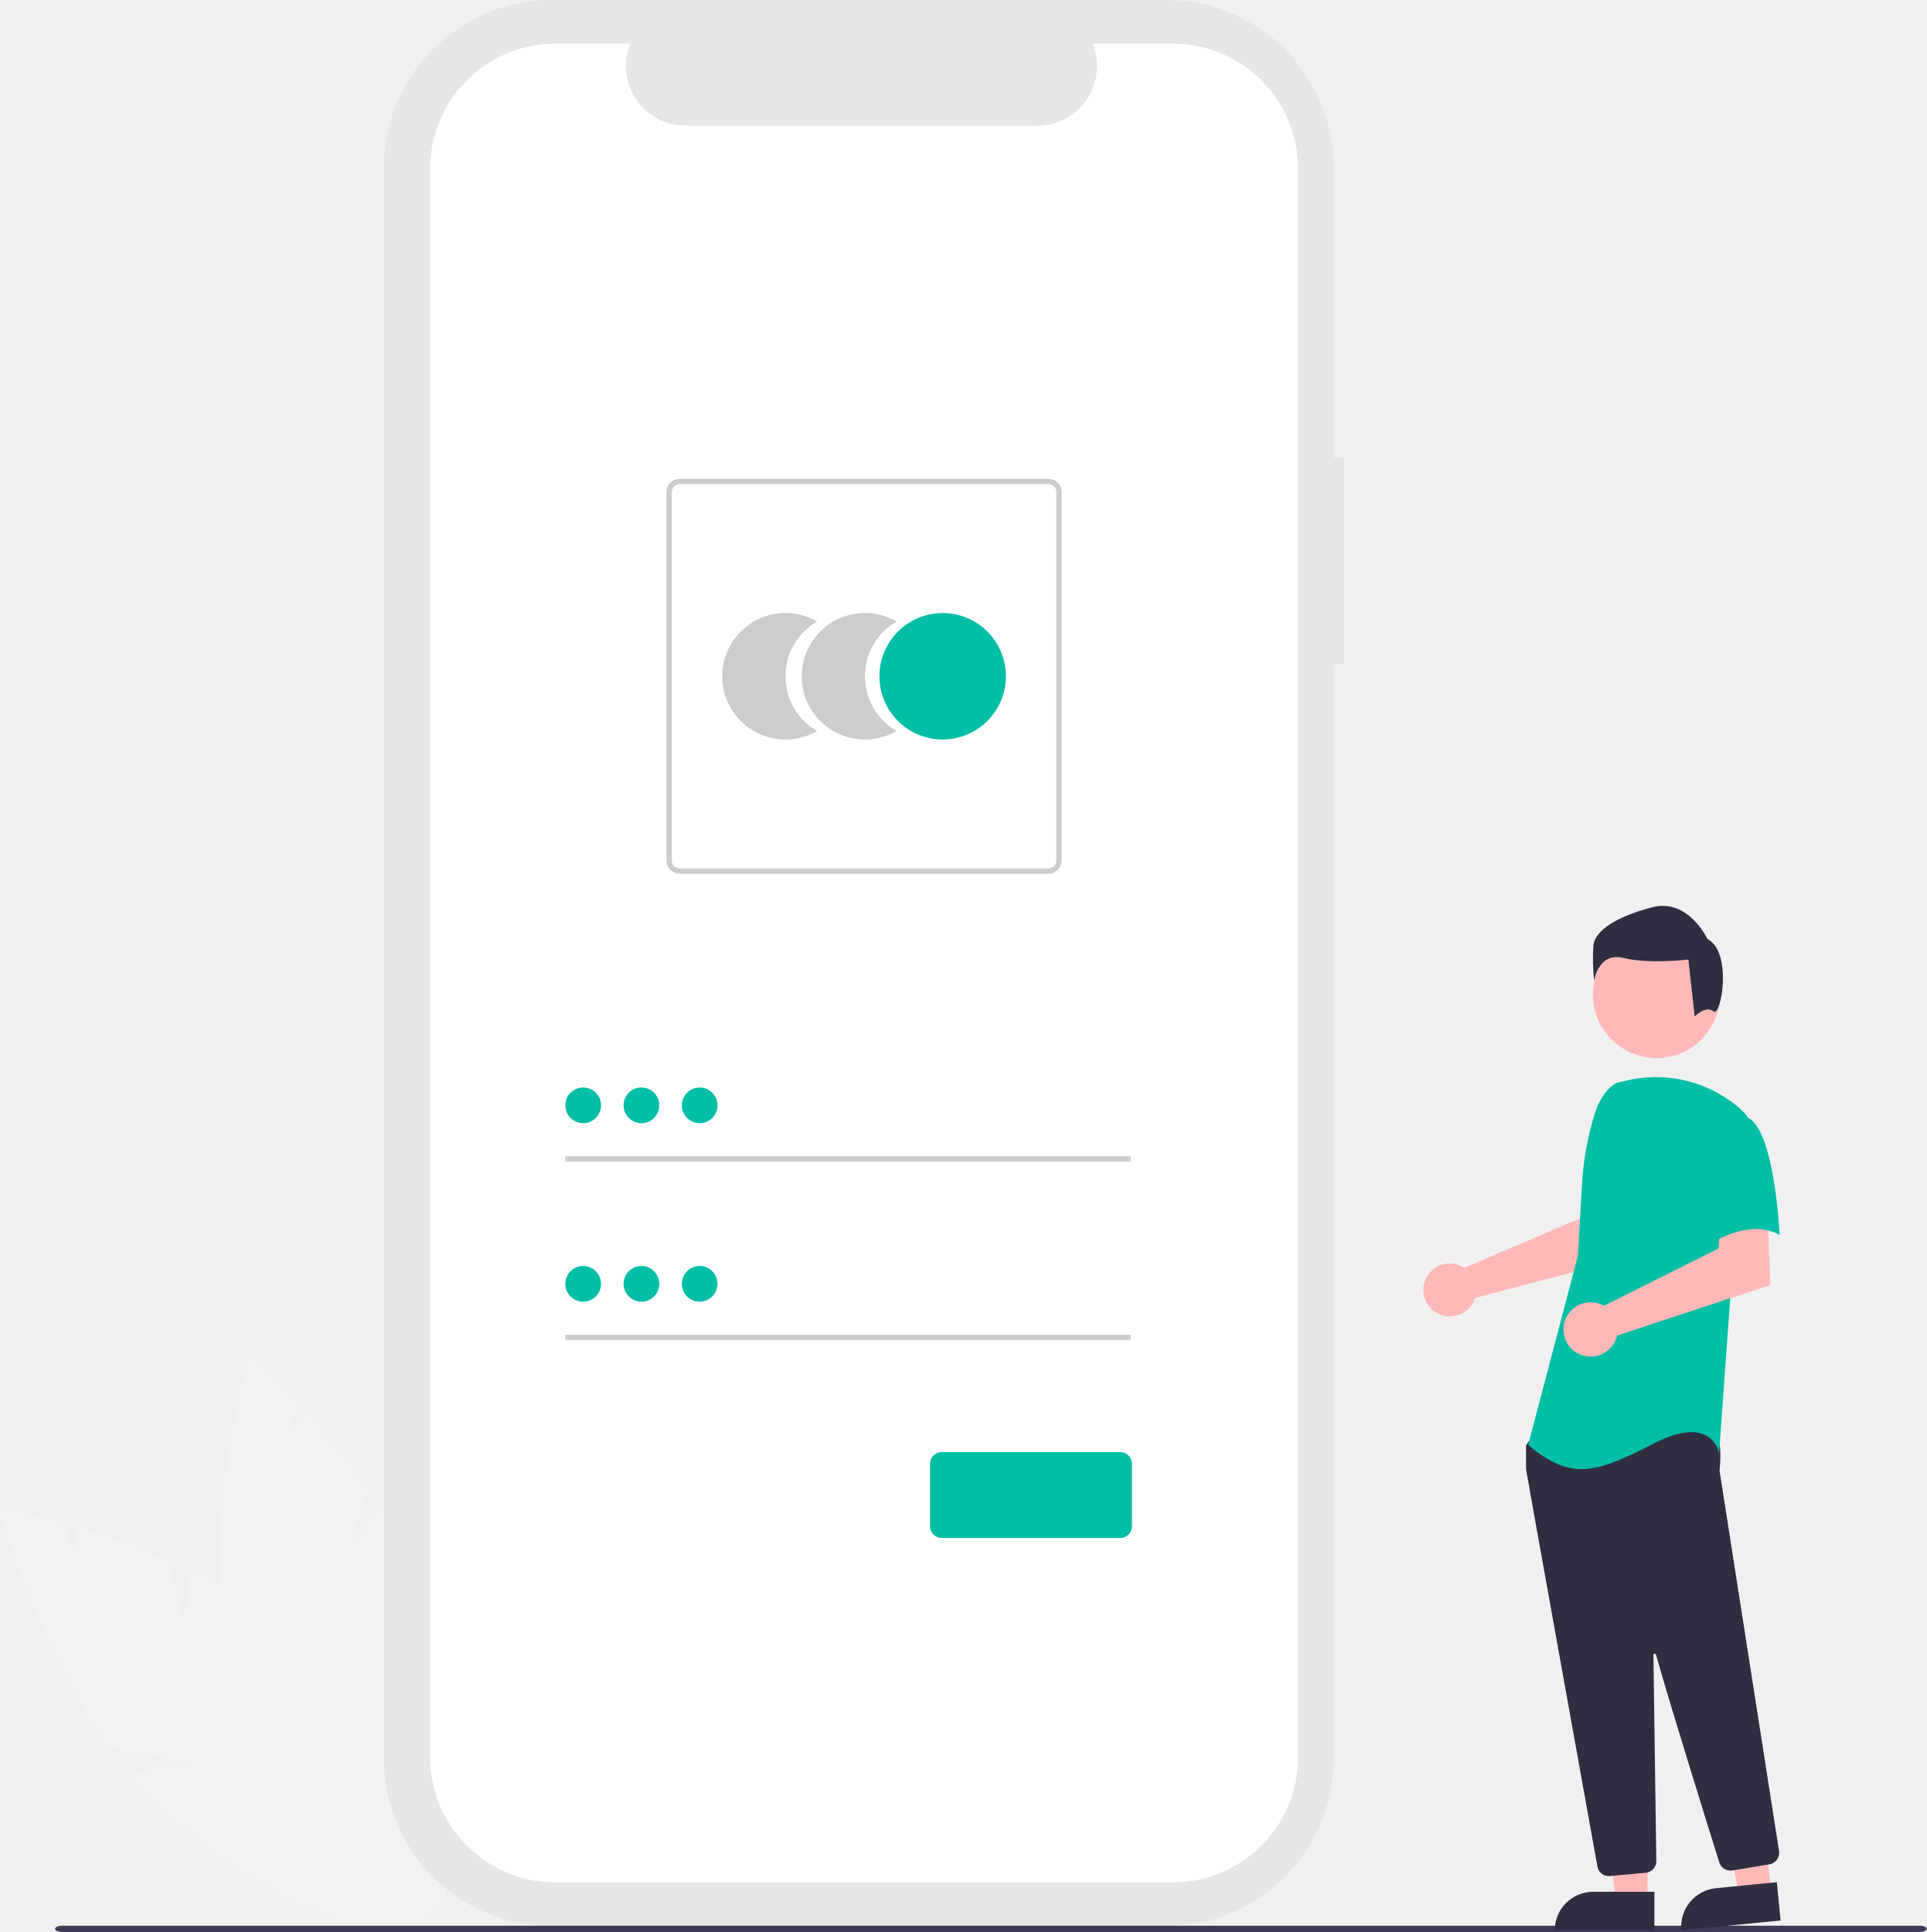
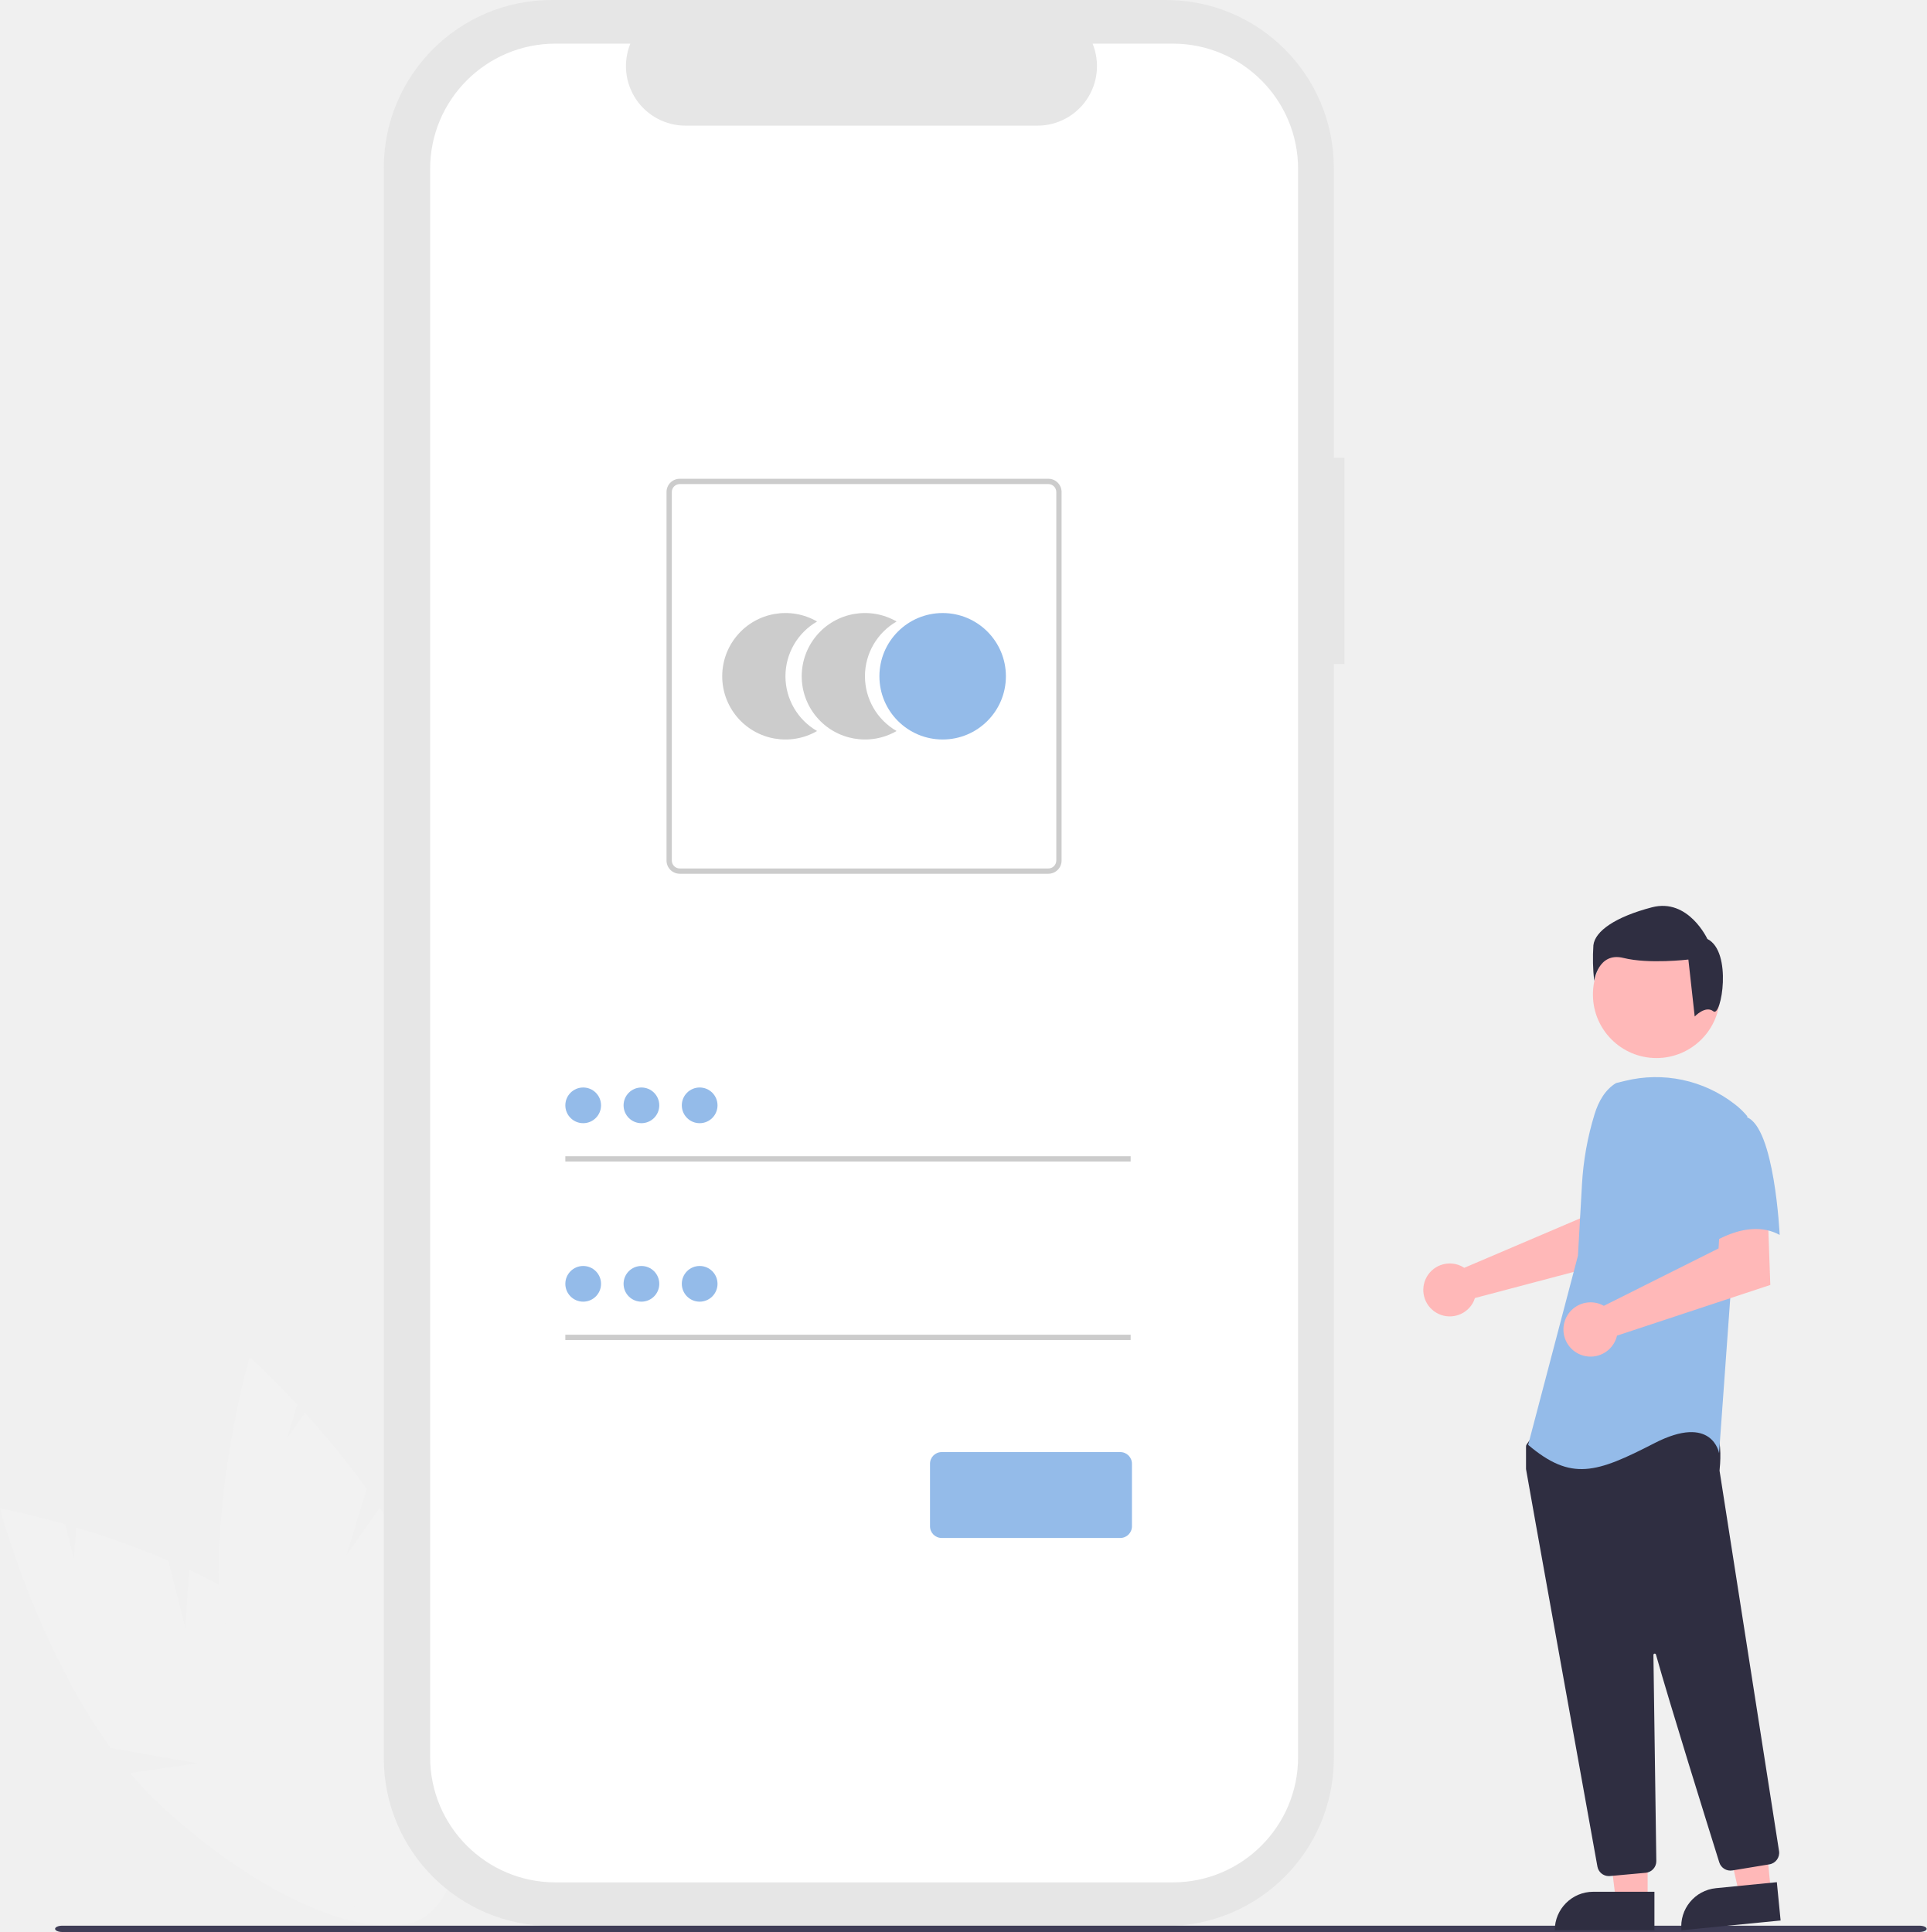
<svg xmlns="http://www.w3.org/2000/svg" data-name="Layer 1" width="744.848" height="747.077" viewBox="0 0 744.848 747.077">
-   <path id="fa3b9e12-7275-481e-bee9-64fd9595a50d-227" data-name="Path 1" d="M299.205,705.809l-6.56-25.872a335.967,335.967,0,0,0-35.643-12.788l-.828,12.024-3.358-13.247c-15.021-4.294-25.24-6.183-25.24-6.183s13.8,52.489,42.754,92.617l33.734,5.926-26.207,3.779a135.926,135.926,0,0,0,11.719,12.422c42.115,39.092,89.024,57.028,104.773,40.06s-5.625-62.412-47.74-101.5c-13.056-12.119-29.457-21.844-45.875-29.5Z" transform="translate(-227.576 -76.46149)" fill="#f2f2f2" />
-   <path id="bde08021-c30f-4979-a9d8-cb90b72b5ca2-228" data-name="Path 2" d="M361.591,677.706l7.758-25.538a335.94,335.94,0,0,0-23.9-29.371l-6.924,9.865,3.972-13.076c-10.641-11.436-18.412-18.335-18.412-18.335s-15.315,52.067-11.275,101.384l25.815,22.51-24.392-10.312a135.919,135.919,0,0,0,3.614,16.694c15.846,55.234,46.731,94.835,68.983,88.451s27.446-56.335,11.6-111.569c-4.912-17.123-13.926-33.926-24.023-48.965Z" transform="translate(-227.576 -76.46149)" fill="#f2f2f2" />
-   <path id="b3ac2088-de9b-4f7f-bc99-0ed9705c1a9d-229" data-name="Path 22" d="M747.327,253.445h-4.092v-112.1a64.883,64.883,0,0,0-64.883-64.883H440.845a64.883,64.883,0,0,0-64.883,64.883v615a64.883,64.883,0,0,0,64.883,64.883H678.352a64.883,64.883,0,0,0,64.882-64.883v-423.105h4.092Z" transform="translate(-227.576 -76.46149)" fill="#e6e6e6" />
-   <path id="b2715b96-3117-487c-acc0-20904544b5b7-230" data-name="Path 23" d="M680.97,93.335h-31a23.02,23.02,0,0,1-21.316,31.714H492.589a23.02,23.02,0,0,1-21.314-31.714H442.319a48.454,48.454,0,0,0-48.454,48.454v614.107a48.454,48.454,0,0,0,48.454,48.454H680.97a48.454,48.454,0,0,0,48.454-48.454h0V141.788a48.454,48.454,0,0,0-48.454-48.453Z" transform="translate(-227.576 -76.46149)" fill="#fff" />
-   <path id="b06d66ec-6c84-45dd-8c27-1263a6253192-231" data-name="Path 6" d="M531.234,337.965a24.437,24.437,0,0,1,12.23-21.174,24.45,24.45,0,1,0,0,42.345A24.434,24.434,0,0,1,531.234,337.965Z" transform="translate(-227.576 -76.46149)" fill="#ccc" />
-   <path id="e73810fe-4cf4-40cc-8c7c-ca544ce30bd4-232" data-name="Path 7" d="M561.971,337.965a24.436,24.436,0,0,1,12.23-21.174,24.45,24.45,0,1,0,0,42.345A24.434,24.434,0,0,1,561.971,337.965Z" transform="translate(-227.576 -76.46149)" fill="#ccc" />
-   <circle id="a4813fcf-056e-4514-bb8b-e6506f49341f" data-name="Ellipse 1" cx="364.434" cy="261.502" r="24.45" fill="#00bfa6" />
-   <path id="bbe451c3-febc-41ba-8083-4c8307a2e73e-233" data-name="Path 8" d="M632.872,414.33h-142.5a5.123,5.123,0,0,1-5.117-5.117v-142.5a5.123,5.123,0,0,1,5.117-5.117h142.5a5.123,5.123,0,0,1,5.117,5.117v142.5A5.123,5.123,0,0,1,632.872,414.33Zm-142.5-150.686a3.073,3.073,0,0,0-3.07,3.07v142.5a3.073,3.073,0,0,0,3.07,3.07h142.5a3.073,3.073,0,0,0,3.07-3.07v-142.5a3.073,3.073,0,0,0-3.07-3.07Z" transform="translate(-227.576 -76.46149)" fill="#ccc" />
+   <path id="fa3b9e12-7275-481e-bee9-64fd9595a50d-118" data-name="Path 1" d="M299.205,705.809l-6.56-25.872a335.967,335.967,0,0,0-35.643-12.788l-.828,12.024-3.358-13.247c-15.021-4.294-25.24-6.183-25.24-6.183s13.8,52.489,42.754,92.617l33.734,5.926-26.207,3.779a135.926,135.926,0,0,0,11.719,12.422c42.115,39.092,89.024,57.028,104.773,40.06s-5.625-62.412-47.74-101.5c-13.056-12.119-29.457-21.844-45.875-29.5Z" transform="translate(-227.576 -76.46149)" fill="#f2f2f2" />
+   <path id="bde08021-c30f-4979-a9d8-cb90b72b5ca2-119" data-name="Path 2" d="M361.591,677.706l7.758-25.538a335.94,335.94,0,0,0-23.9-29.371l-6.924,9.865,3.972-13.076c-10.641-11.436-18.412-18.335-18.412-18.335s-15.315,52.067-11.275,101.384l25.815,22.51-24.392-10.312a135.919,135.919,0,0,0,3.614,16.694c15.846,55.234,46.731,94.835,68.983,88.451s27.446-56.335,11.6-111.569c-4.912-17.123-13.926-33.926-24.023-48.965Z" transform="translate(-227.576 -76.46149)" fill="#f2f2f2" />
+   <path id="b3ac2088-de9b-4f7f-bc99-0ed9705c1a9d-120" data-name="Path 22" d="M747.327,253.445h-4.092v-112.1a64.883,64.883,0,0,0-64.883-64.883H440.845a64.883,64.883,0,0,0-64.883,64.883v615a64.883,64.883,0,0,0,64.883,64.883H678.352a64.883,64.883,0,0,0,64.882-64.883v-423.105h4.092Z" transform="translate(-227.576 -76.46149)" fill="#e6e6e6" />
+   <path id="b2715b96-3117-487c-acc0-20904544b5b7-121" data-name="Path 23" d="M680.97,93.335h-31a23.02,23.02,0,0,1-21.316,31.714H492.589a23.02,23.02,0,0,1-21.314-31.714H442.319a48.454,48.454,0,0,0-48.454,48.454v614.107a48.454,48.454,0,0,0,48.454,48.454H680.97a48.454,48.454,0,0,0,48.454-48.454h0V141.788a48.454,48.454,0,0,0-48.454-48.453Z" transform="translate(-227.576 -76.46149)" fill="#fff" />
+   <path id="b06d66ec-6c84-45dd-8c27-1263a6253192-122" data-name="Path 6" d="M531.234,337.965a24.437,24.437,0,0,1,12.23-21.174,24.45,24.45,0,1,0,0,42.345A24.434,24.434,0,0,1,531.234,337.965Z" transform="translate(-227.576 -76.46149)" fill="#ccc" />
+   <path id="e73810fe-4cf4-40cc-8c7c-ca544ce30bd4-123" data-name="Path 7" d="M561.971,337.965a24.436,24.436,0,0,1,12.23-21.174,24.45,24.45,0,1,0,0,42.345A24.434,24.434,0,0,1,561.971,337.965Z" transform="translate(-227.576 -76.46149)" fill="#ccc" />
+   <circle id="a4813fcf-056e-4514-bb8b-e6506f49341f" data-name="Ellipse 1" cx="364.434" cy="261.502" r="24.45" fill="#94bbe9" />
+   <path id="bbe451c3-febc-41ba-8083-4c8307a2e73e-124" data-name="Path 8" d="M632.872,414.33h-142.5a5.123,5.123,0,0,1-5.117-5.117v-142.5a5.123,5.123,0,0,1,5.117-5.117h142.5a5.123,5.123,0,0,1,5.117,5.117v142.5A5.123,5.123,0,0,1,632.872,414.33Zm-142.5-150.686a3.073,3.073,0,0,0-3.07,3.07v142.5a3.073,3.073,0,0,0,3.07,3.07h142.5a3.073,3.073,0,0,0,3.07-3.07v-142.5a3.073,3.073,0,0,0-3.07-3.07Z" transform="translate(-227.576 -76.46149)" fill="#ccc" />
  <rect id="bb28937d-932f-4fdf-befe-f406e51091fe" data-name="Rectangle 1" x="218.562" y="447.102" width="218.552" height="2.047" fill="#ccc" />
-   <circle id="fcef55fc-4968-45b2-93bb-1a1080c85fc7" data-name="Ellipse 2" cx="225.464" cy="427.42" r="6.902" fill="#00bfa6" />
+   <circle id="fcef55fc-4968-45b2-93bb-1a1080c85fc7" data-name="Ellipse 2" cx="225.464" cy="427.42" r="6.902" fill="#94bbe9" />
  <rect id="ff33d889-4c74-4b91-85ef-b4882cc8fe76" data-name="Rectangle 2" x="218.562" y="516.118" width="218.552" height="2.047" fill="#ccc" />
-   <circle id="e8fa0310-b872-4adf-aedd-0c6eda09f3b8" data-name="Ellipse 3" cx="225.464" cy="496.437" r="6.902" fill="#00bfa6" />
-   <path d="M660.69,671.172H591.622a4.505,4.505,0,0,1-4.5-4.5v-24.208a4.505,4.505,0,0,1,4.5-4.5h69.068a4.505,4.505,0,0,1,4.5,4.5v24.208A4.505,4.505,0,0,1,660.69,671.172Z" transform="translate(-227.576 -76.46149)" fill="#00bfa6" />
-   <circle id="e12ee00d-aa4a-4413-a013-11d20b7f97f7" data-name="Ellipse 7" cx="247.978" cy="427.42" r="6.902" fill="#00bfa6" />
-   <circle id="f58f497e-6949-45c8-be5f-eee2aa0f6586" data-name="Ellipse 8" cx="270.492" cy="427.42" r="6.902" fill="#00bfa6" />
-   <circle id="b4d4939a-c6e6-4f4d-ba6c-e8b05485017d" data-name="Ellipse 9" cx="247.978" cy="496.437" r="6.902" fill="#00bfa6" />
-   <circle id="aff120b1-519b-4e96-ac87-836aa55663de" data-name="Ellipse 10" cx="270.492" cy="496.437" r="6.902" fill="#00bfa6" />
-   <path id="f1094013-1297-477a-ac57-08eac07c4bd5-234" data-name="Path 88" d="M969.642,823.539H251.656c-1.537,0-2.782-.546-2.782-1.218s1.245-1.219,2.782-1.219H969.642c1.536,0,2.782.546,2.782,1.219S971.178,823.539,969.642,823.539Z" transform="translate(-227.576 -76.46149)" fill="#3f3d56" />
+   <circle id="e8fa0310-b872-4adf-aedd-0c6eda09f3b8" data-name="Ellipse 3" cx="225.464" cy="496.437" r="6.902" fill="#94bbe9" />
+   <path d="M660.69,671.172H591.622a4.505,4.505,0,0,1-4.5-4.5v-24.208a4.505,4.505,0,0,1,4.5-4.5h69.068a4.505,4.505,0,0,1,4.5,4.5v24.208A4.505,4.505,0,0,1,660.69,671.172Z" transform="translate(-227.576 -76.46149)" fill="#94bbe9" />
+   <circle id="e12ee00d-aa4a-4413-a013-11d20b7f97f7" data-name="Ellipse 7" cx="247.978" cy="427.42" r="6.902" fill="#94bbe9" />
+   <circle id="f58f497e-6949-45c8-be5f-eee2aa0f6586" data-name="Ellipse 8" cx="270.492" cy="427.42" r="6.902" fill="#94bbe9" />
+   <circle id="b4d4939a-c6e6-4f4d-ba6c-e8b05485017d" data-name="Ellipse 9" cx="247.978" cy="496.437" r="6.902" fill="#94bbe9" />
+   <circle id="aff120b1-519b-4e96-ac87-836aa55663de" data-name="Ellipse 10" cx="270.492" cy="496.437" r="6.902" fill="#94bbe9" />
+   <path id="f1094013-1297-477a-ac57-08eac07c4bd5-125" data-name="Path 88" d="M969.642,823.539H251.656c-1.537,0-2.782-.546-2.782-1.218s1.245-1.219,2.782-1.219H969.642c1.536,0,2.782.546,2.782,1.219S971.178,823.539,969.642,823.539Z" transform="translate(-227.576 -76.46149)" fill="#3f3d56" />
  <path d="M792.253,565.923a10.094,10.094,0,0,1,1.411.787l44.852-19.143,1.601-11.815,17.922-.11-1.059,27.098-59.2,15.656a10.608,10.608,0,0,1-.447,1.208,10.235,10.235,0,1,1-5.079-13.682Z" transform="translate(-227.576 -76.46149)" fill="#ffb8b8" />
  <polygon points="636.98 735.021 624.72 735.021 618.888 687.733 636.982 687.734 636.98 735.021" fill="#ffb8b8" />
  <path d="M615.963,731.518h23.644a0,0,0,0,1,0,0v14.887a0,0,0,0,1,0,0H601.076a0,0,0,0,1,0,0v0A14.887,14.887,0,0,1,615.963,731.518Z" fill="#2f2e41" />
  <polygon points="684.66 731.557 672.459 732.759 662.018 686.271 680.025 684.497 684.66 731.557" fill="#ffb8b8" />
  <path d="M891.686,806.128h23.644a0,0,0,0,1,0,0v14.887a0,0,0,0,1,0,0H876.799a0,0,0,0,1,0,0v0A14.887,14.887,0,0,1,891.686,806.128Z" transform="translate(-303.0087 15.2906) rotate(-5.62529)" fill="#2f2e41" />
  <circle cx="640.393" cy="384.574" r="24.561" fill="#ffb8b8" />
  <path d="M849.556,801.919a4.471,4.471,0,0,1-4.415-3.697c-6.346-35.226-27.088-150.405-27.584-153.596a1.427,1.427,0,0,1-.016-.222v-8.588a1.489,1.489,0,0,1,.279-.872l2.74-3.838a1.478,1.478,0,0,1,1.144-.625c15.622-.732,66.784-2.879,69.256.209h0c2.482,3.104,1.605,12.507,1.404,14.36l.01.193,22.985,146.995a4.512,4.512,0,0,1-3.715,5.135l-14.356,2.365a4.521,4.521,0,0,1-5.025-3.093c-4.44-14.188-19.329-61.918-24.489-80.387a.499.499,0,0,0-.98.139c.258,17.605.881,62.523,1.096,78.037l.023,1.671a4.518,4.518,0,0,1-4.093,4.536l-13.844,1.258C849.836,801.914,849.695,801.919,849.556,801.919Z" transform="translate(-227.576 -76.46149)" fill="#2f2e41" />
-   <path id="ae7af94f-88d7-4204-9f07-e3651de85c05-235" data-name="Path 99" d="M852.381,495.254c-4.286,2.548-6.851,7.23-8.323,11.995a113.681,113.681,0,0,0-4.884,27.159l-1.556,27.6-19.255,73.17c16.689,14.121,26.315,10.912,48.78-.639s25.032,3.851,25.032,3.851l4.492-62.258,6.418-68.032a30.164,30.164,0,0,0-4.861-4.674,49.658,49.658,0,0,0-42.442-8.995Z" transform="translate(-227.576 -76.46149)" fill="#00bfa6" />
+   <path id="ae7af94f-88d7-4204-9f07-e3651de85c05-126" data-name="Path 99" d="M852.381,495.254c-4.286,2.548-6.851,7.23-8.323,11.995a113.681,113.681,0,0,0-4.884,27.159l-1.556,27.6-19.255,73.17c16.689,14.121,26.315,10.912,48.78-.639s25.032,3.851,25.032,3.851l4.492-62.258,6.418-68.032a30.164,30.164,0,0,0-4.861-4.674,49.658,49.658,0,0,0-42.442-8.995Z" transform="translate(-227.576 -76.46149)" fill="#94bbe9" />
  <path d="M846.127,580.7a10.526,10.526,0,0,1,1.501.704l44.348-22.197.736-12.026,18.294-1.261.98,27.413L852.72,592.932a10.496,10.496,0,1,1-6.593-12.232Z" transform="translate(-227.576 -76.46149)" fill="#ffb8b8" />
-   <path id="a6768b0e-63d0-4b31-8462-9b2e0b00f0fd-236" data-name="Path 101" d="M902.766,508.412c10.912,3.851,12.834,45.574,12.834,45.574-12.837-7.06-28.241,4.493-28.241,4.493s-3.209-10.912-7.06-25.032a24.53,24.53,0,0,1,5.134-23.106S891.854,504.558,902.766,508.412Z" transform="translate(-227.576 -76.46149)" fill="#00bfa6" />
-   <path id="bfd7963f-0cf8-4885-9d3a-2c00bccda2e3-237" data-name="Path 102" d="M889.991,467.531c-3.06-2.448-7.235,2.002-7.235,2.002l-2.448-22.033s-15.301,1.833-25.093-.612-11.323,8.875-11.323,8.875a78.58,78.58,0,0,1-.306-13.771c.612-5.508,8.568-11.017,22.645-14.689S887.652,439.543,887.652,439.543C897.445,444.439,893.051,469.979,889.991,467.531Z" transform="translate(-227.576 -76.46149)" fill="#2f2e41" />
+   <path id="a6768b0e-63d0-4b31-8462-9b2e0b00f0fd-127" data-name="Path 101" d="M902.766,508.412c10.912,3.851,12.834,45.574,12.834,45.574-12.837-7.06-28.241,4.493-28.241,4.493s-3.209-10.912-7.06-25.032a24.53,24.53,0,0,1,5.134-23.106S891.854,504.558,902.766,508.412Z" transform="translate(-227.576 -76.46149)" fill="#94bbe9" />
+   <path id="bfd7963f-0cf8-4885-9d3a-2c00bccda2e3-128" data-name="Path 102" d="M889.991,467.531c-3.06-2.448-7.235,2.002-7.235,2.002l-2.448-22.033s-15.301,1.833-25.093-.612-11.323,8.875-11.323,8.875a78.58,78.58,0,0,1-.306-13.771c.612-5.508,8.568-11.017,22.645-14.689S887.652,439.543,887.652,439.543C897.445,444.439,893.051,469.979,889.991,467.531Z" transform="translate(-227.576 -76.46149)" fill="#2f2e41" />
</svg>
